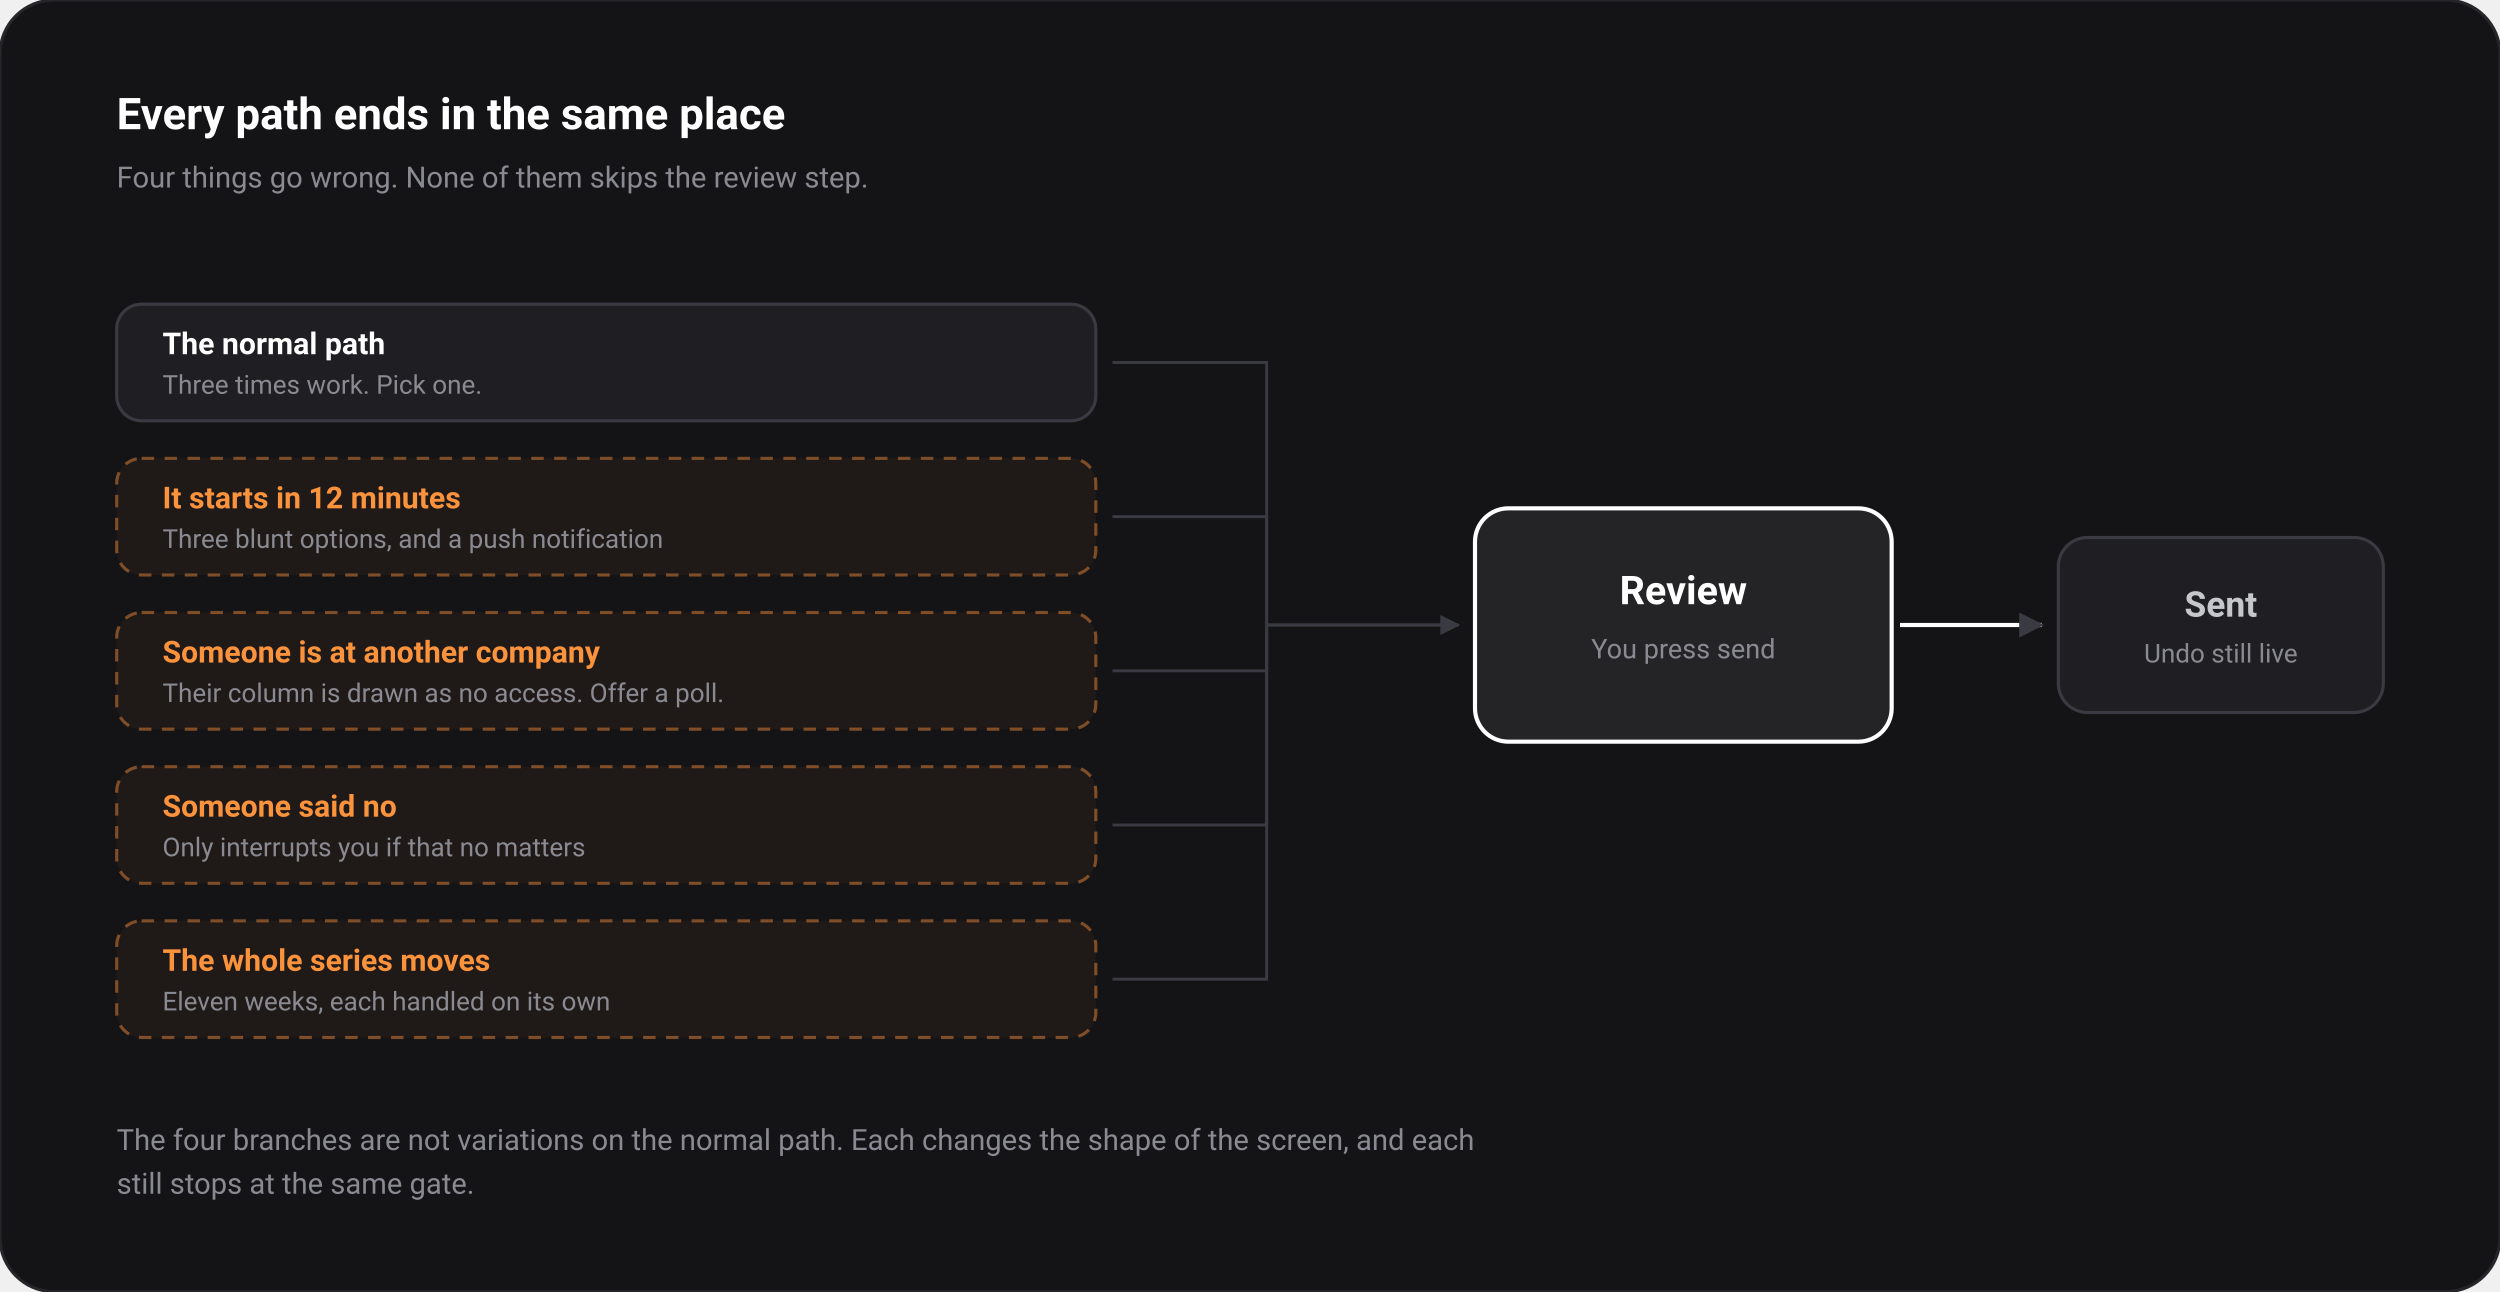
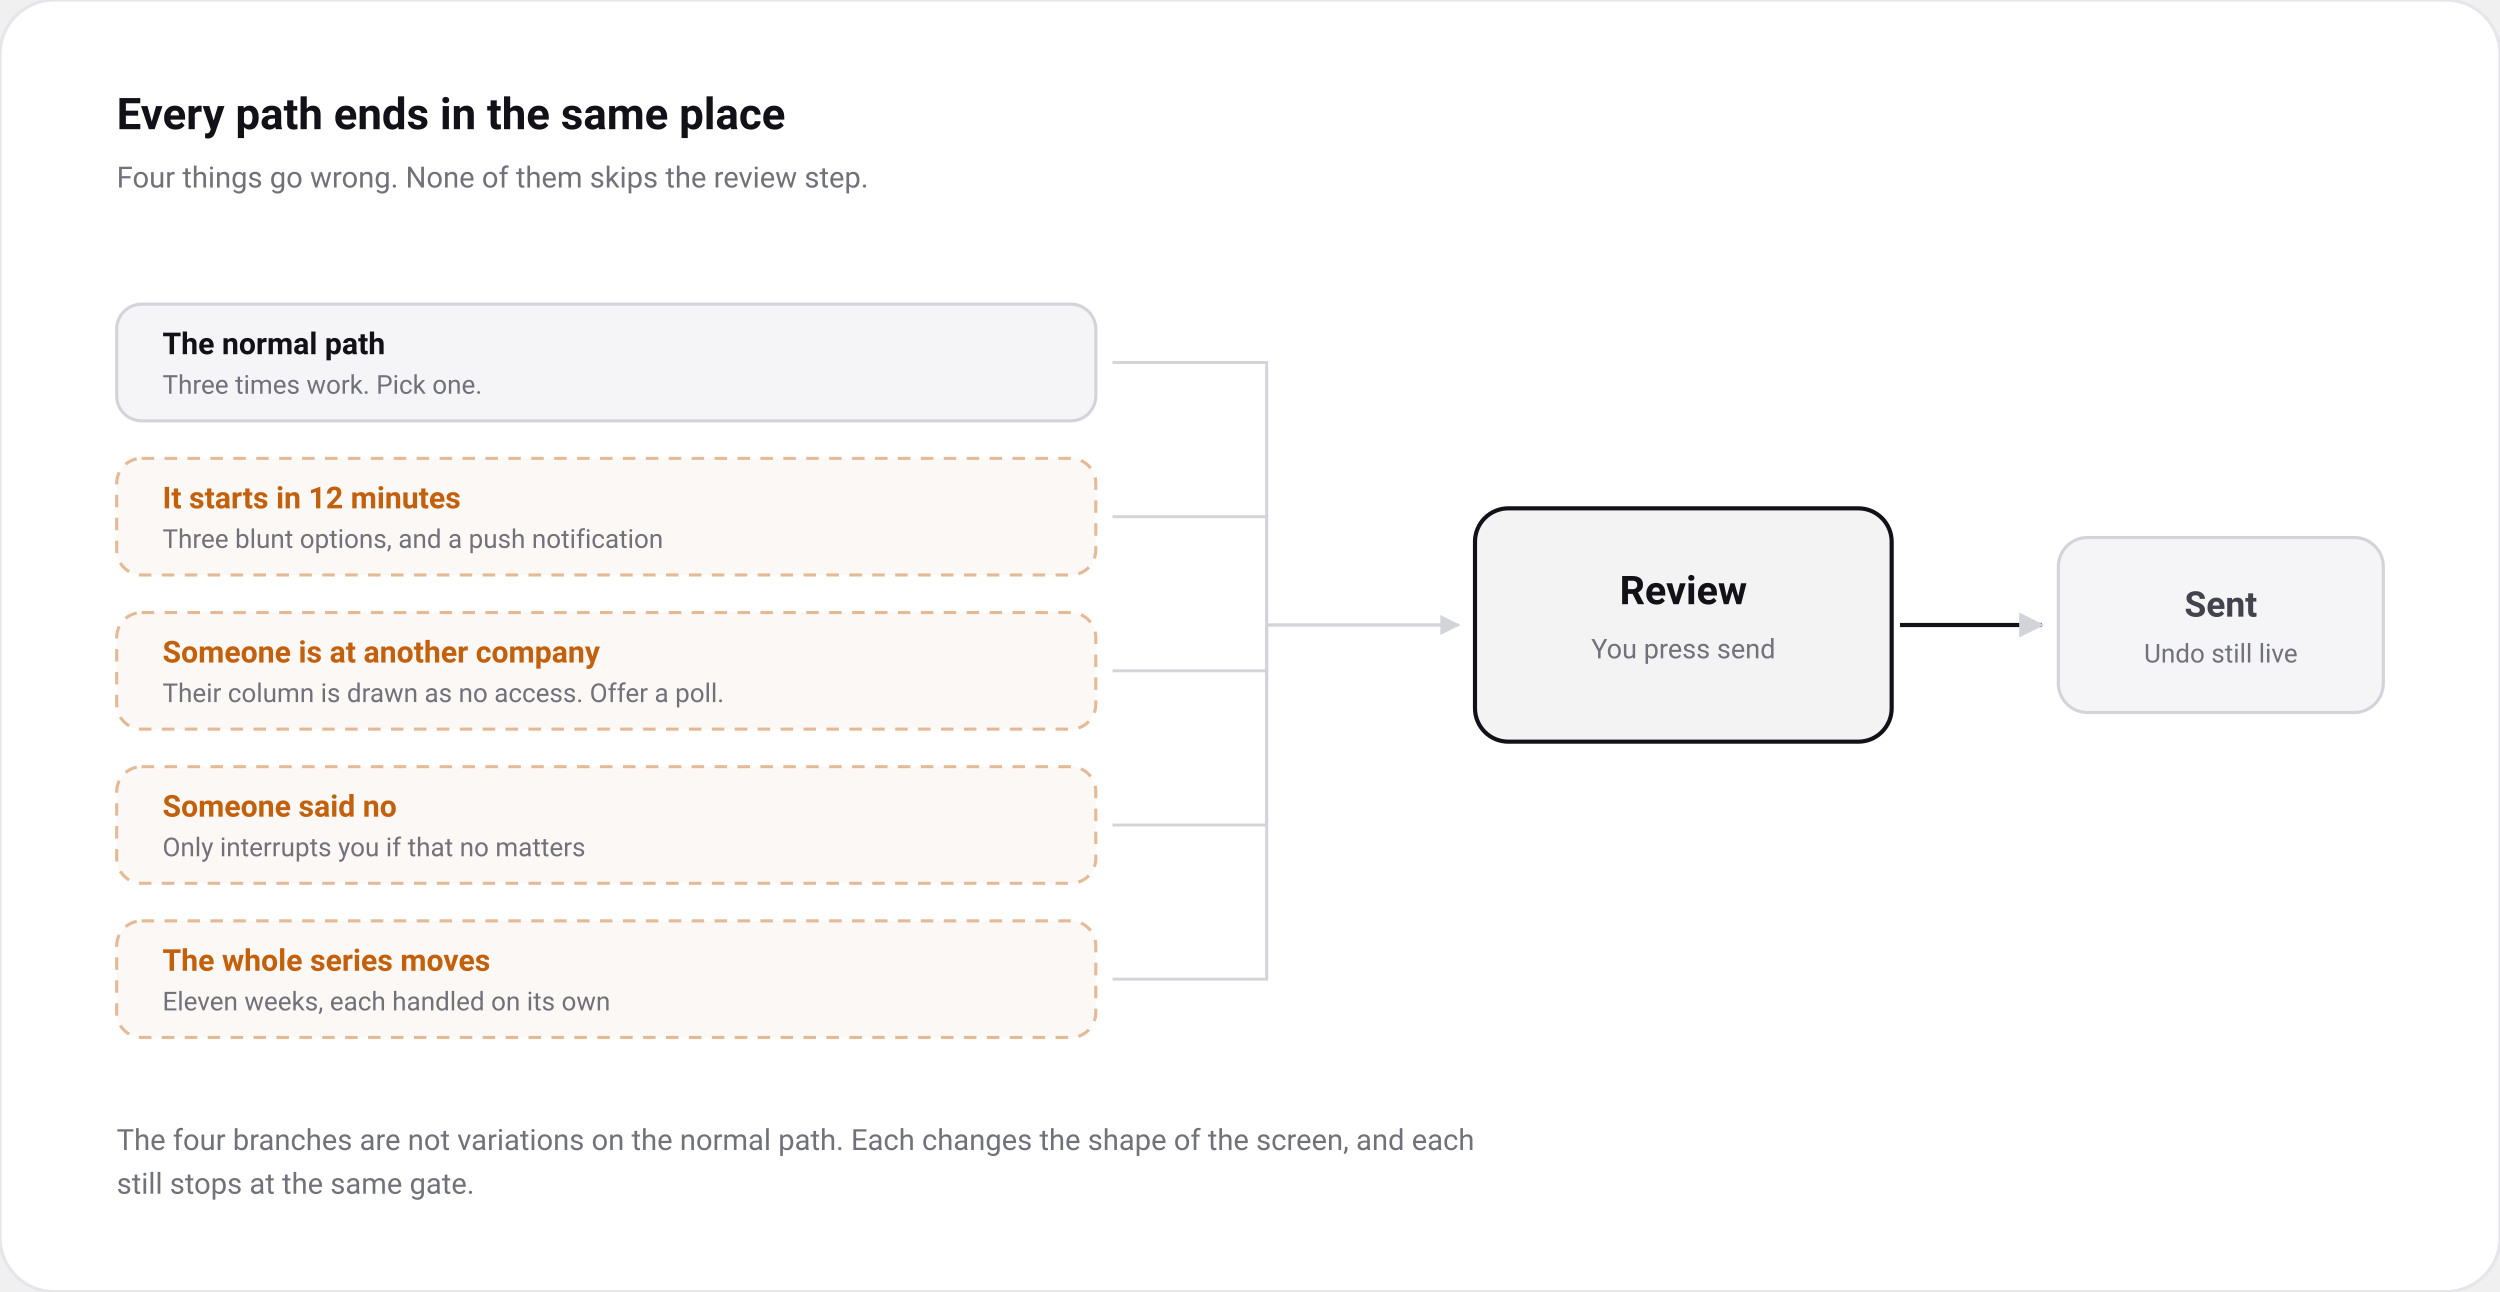
<svg xmlns="http://www.w3.org/2000/svg" viewBox="0 0 1200 620" width="1200" height="620" role="img">
-   <rect width="1200" height="620" rx="26" fill="#141416" stroke="#26262a" stroke-width="1.5" />
+   <rect width="1200" height="620" rx="26" fill="#ffffff" stroke="#e5e5ea" stroke-width="1.5" />
  <defs>
    <marker id="a" viewBox="0 0 10 10" refX="9" refY="5" markerWidth="6" markerHeight="6" orient="auto-start-reverse">
-       <path d="M0 0 L10 5 L0 10 z" fill="#3a3a42" />
+       <path d="M0 0 L10 5 L0 10 z" fill="#d3d3da" />
    </marker>
    <marker id="ao" viewBox="0 0 10 10" refX="9" refY="5" markerWidth="6" markerHeight="6" orient="auto-start-reverse">
-       <path d="M0 0 L10 5 L0 10 z" fill="#fb923c" />
+       <path d="M0 0 L10 5 L0 10 z" fill="#c2600c" />
    </marker>
  </defs>
-   <text x="56" y="62" font-family="system-ui,-apple-system,'Segoe UI',Roboto,Helvetica,Arial,sans-serif" font-size="21" font-weight="600" fill="#ffffff" text-anchor="start">Every path ends in the same place</text>
-   <text x="56" y="90" font-family="system-ui,-apple-system,'Segoe UI',Roboto,Helvetica,Arial,sans-serif" font-size="14" font-weight="400" fill="#8a8a92" text-anchor="start">Four things go wrong. None of them skips the review step.</text>
-   <rect x="56" y="146" width="470" height="56" rx="12" fill="#1e1e23" stroke="#3a3a42" stroke-width="1.5" />
-   <text x="78" y="170" font-family="system-ui,-apple-system,'Segoe UI',Roboto,Helvetica,Arial,sans-serif" font-size="14.5" font-weight="600" fill="#ffffff" text-anchor="start">The normal path</text>
-   <text x="78" y="189" font-family="system-ui,-apple-system,'Segoe UI',Roboto,Helvetica,Arial,sans-serif" font-size="12.5" font-weight="400" fill="#8a8a92" text-anchor="start">Three times work. Pick one.</text>
-   <path d="M534 174 H 608 V 300" fill="none" stroke="#3a3a42" stroke-width="1.4" />
-   <rect x="56" y="220" width="470" height="56" rx="12" fill="rgba(251,146,60,0.05)" stroke="rgba(251,146,60,0.45)" stroke-width="1.5" stroke-dasharray="6 5" />
-   <text x="78" y="244" font-family="system-ui,-apple-system,'Segoe UI',Roboto,Helvetica,Arial,sans-serif" font-size="14.5" font-weight="600" fill="#fb923c" text-anchor="start">It starts in 12 minutes</text>
-   <text x="78" y="263" font-family="system-ui,-apple-system,'Segoe UI',Roboto,Helvetica,Arial,sans-serif" font-size="12.5" font-weight="400" fill="#8a8a92" text-anchor="start">Three blunt options, and a push notification</text>
-   <path d="M534 248 H 608 V 300" fill="none" stroke="#3a3a42" stroke-width="1.4" />
-   <rect x="56" y="294" width="470" height="56" rx="12" fill="rgba(251,146,60,0.05)" stroke="rgba(251,146,60,0.45)" stroke-width="1.5" stroke-dasharray="6 5" />
-   <text x="78" y="318" font-family="system-ui,-apple-system,'Segoe UI',Roboto,Helvetica,Arial,sans-serif" font-size="14.5" font-weight="600" fill="#fb923c" text-anchor="start">Someone is at another company</text>
-   <text x="78" y="337" font-family="system-ui,-apple-system,'Segoe UI',Roboto,Helvetica,Arial,sans-serif" font-size="12.5" font-weight="400" fill="#8a8a92" text-anchor="start">Their column is drawn as no access. Offer a poll.</text>
-   <path d="M534 322 H 608 V 300" fill="none" stroke="#3a3a42" stroke-width="1.4" />
-   <rect x="56" y="368" width="470" height="56" rx="12" fill="rgba(251,146,60,0.05)" stroke="rgba(251,146,60,0.45)" stroke-width="1.5" stroke-dasharray="6 5" />
-   <text x="78" y="392" font-family="system-ui,-apple-system,'Segoe UI',Roboto,Helvetica,Arial,sans-serif" font-size="14.5" font-weight="600" fill="#fb923c" text-anchor="start">Someone said no</text>
-   <text x="78" y="411" font-family="system-ui,-apple-system,'Segoe UI',Roboto,Helvetica,Arial,sans-serif" font-size="12.5" font-weight="400" fill="#8a8a92" text-anchor="start">Only interrupts you if that no matters</text>
-   <path d="M534 396 H 608 V 300" fill="none" stroke="#3a3a42" stroke-width="1.4" />
-   <rect x="56" y="442" width="470" height="56" rx="12" fill="rgba(251,146,60,0.05)" stroke="rgba(251,146,60,0.45)" stroke-width="1.5" stroke-dasharray="6 5" />
-   <text x="78" y="466" font-family="system-ui,-apple-system,'Segoe UI',Roboto,Helvetica,Arial,sans-serif" font-size="14.5" font-weight="600" fill="#fb923c" text-anchor="start">The whole series moves</text>
-   <text x="78" y="485" font-family="system-ui,-apple-system,'Segoe UI',Roboto,Helvetica,Arial,sans-serif" font-size="12.5" font-weight="400" fill="#8a8a92" text-anchor="start">Eleven weeks, each handled on its own</text>
-   <path d="M534 470 H 608 V 300" fill="none" stroke="#3a3a42" stroke-width="1.4" />
-   <line x1="608" y1="300" x2="700" y2="300" stroke="#3a3a42" stroke-width="1.6" marker-end="url(#a)" />
-   <rect x="708" y="244" width="200" height="112" rx="16" fill="rgba(255,255,255,0.07)" stroke="#ffffff" stroke-width="2" />
-   <text x="808" y="290" font-family="system-ui,-apple-system,'Segoe UI',Roboto,Helvetica,Arial,sans-serif" font-size="19" font-weight="600" fill="#ffffff" text-anchor="middle">Review</text>
-   <text x="808" y="316" font-family="system-ui,-apple-system,'Segoe UI',Roboto,Helvetica,Arial,sans-serif" font-size="13" font-weight="400" fill="#8a8a92" text-anchor="middle">You press send</text>
-   <line x1="912" y1="300" x2="980" y2="300" stroke="#ffffff" stroke-width="2" marker-end="url(#a)" />
-   <rect x="988" y="258" width="156" height="84" rx="14" fill="#1e1e23" stroke="#3a3a42" stroke-width="1.5" />
-   <text x="1066" y="296" font-family="system-ui,-apple-system,'Segoe UI',Roboto,Helvetica,Arial,sans-serif" font-size="17" font-weight="600" fill="#c6c6cd" text-anchor="middle">Sent</text>
-   <text x="1066" y="318" font-family="system-ui,-apple-system,'Segoe UI',Roboto,Helvetica,Arial,sans-serif" font-size="12.5" font-weight="400" fill="#8a8a92" text-anchor="middle">Undo still live</text>
-   <text x="56" y="552" font-family="system-ui,-apple-system,'Segoe UI',Roboto,Helvetica,Arial,sans-serif" font-size="14" font-weight="400" fill="#8a8a92" text-anchor="start">The four branches are not variations on the normal path. Each changes the shape of the screen, and each</text>
-   <text x="56" y="573" font-family="system-ui,-apple-system,'Segoe UI',Roboto,Helvetica,Arial,sans-serif" font-size="14" font-weight="400" fill="#8a8a92" text-anchor="start">still stops at the same gate.</text>
+   <text x="56" y="62" font-family="system-ui,-apple-system,'Segoe UI',Roboto,Helvetica,Arial,sans-serif" font-size="21" font-weight="600" fill="#111117" text-anchor="start">Every path ends in the same place</text>
+   <text x="56" y="90" font-family="system-ui,-apple-system,'Segoe UI',Roboto,Helvetica,Arial,sans-serif" font-size="14" font-weight="400" fill="#71717a" text-anchor="start">Four things go wrong. None of them skips the review step.</text>
+   <rect x="56" y="146" width="470" height="56" rx="12" fill="#f5f5f7" stroke="#d3d3da" stroke-width="1.5" />
+   <text x="78" y="170" font-family="system-ui,-apple-system,'Segoe UI',Roboto,Helvetica,Arial,sans-serif" font-size="14.5" font-weight="600" fill="#111117" text-anchor="start">The normal path</text>
+   <text x="78" y="189" font-family="system-ui,-apple-system,'Segoe UI',Roboto,Helvetica,Arial,sans-serif" font-size="12.5" font-weight="400" fill="#71717a" text-anchor="start">Three times work. Pick one.</text>
+   <path d="M534 174 H 608 V 300" fill="none" stroke="#d3d3da" stroke-width="1.4" />
+   <rect x="56" y="220" width="470" height="56" rx="12" fill="rgba(194,96,12,0.04)" stroke="rgba(194,96,12,0.42)" stroke-width="1.5" stroke-dasharray="6 5" />
+   <text x="78" y="244" font-family="system-ui,-apple-system,'Segoe UI',Roboto,Helvetica,Arial,sans-serif" font-size="14.5" font-weight="600" fill="#c2600c" text-anchor="start">It starts in 12 minutes</text>
+   <text x="78" y="263" font-family="system-ui,-apple-system,'Segoe UI',Roboto,Helvetica,Arial,sans-serif" font-size="12.5" font-weight="400" fill="#71717a" text-anchor="start">Three blunt options, and a push notification</text>
+   <path d="M534 248 H 608 V 300" fill="none" stroke="#d3d3da" stroke-width="1.4" />
+   <rect x="56" y="294" width="470" height="56" rx="12" fill="rgba(194,96,12,0.04)" stroke="rgba(194,96,12,0.42)" stroke-width="1.5" stroke-dasharray="6 5" />
+   <text x="78" y="318" font-family="system-ui,-apple-system,'Segoe UI',Roboto,Helvetica,Arial,sans-serif" font-size="14.5" font-weight="600" fill="#c2600c" text-anchor="start">Someone is at another company</text>
+   <text x="78" y="337" font-family="system-ui,-apple-system,'Segoe UI',Roboto,Helvetica,Arial,sans-serif" font-size="12.5" font-weight="400" fill="#71717a" text-anchor="start">Their column is drawn as no access. Offer a poll.</text>
+   <path d="M534 322 H 608 V 300" fill="none" stroke="#d3d3da" stroke-width="1.4" />
+   <rect x="56" y="368" width="470" height="56" rx="12" fill="rgba(194,96,12,0.04)" stroke="rgba(194,96,12,0.42)" stroke-width="1.5" stroke-dasharray="6 5" />
+   <text x="78" y="392" font-family="system-ui,-apple-system,'Segoe UI',Roboto,Helvetica,Arial,sans-serif" font-size="14.5" font-weight="600" fill="#c2600c" text-anchor="start">Someone said no</text>
+   <text x="78" y="411" font-family="system-ui,-apple-system,'Segoe UI',Roboto,Helvetica,Arial,sans-serif" font-size="12.5" font-weight="400" fill="#71717a" text-anchor="start">Only interrupts you if that no matters</text>
+   <path d="M534 396 H 608 V 300" fill="none" stroke="#d3d3da" stroke-width="1.4" />
+   <rect x="56" y="442" width="470" height="56" rx="12" fill="rgba(194,96,12,0.04)" stroke="rgba(194,96,12,0.42)" stroke-width="1.5" stroke-dasharray="6 5" />
+   <text x="78" y="466" font-family="system-ui,-apple-system,'Segoe UI',Roboto,Helvetica,Arial,sans-serif" font-size="14.5" font-weight="600" fill="#c2600c" text-anchor="start">The whole series moves</text>
+   <text x="78" y="485" font-family="system-ui,-apple-system,'Segoe UI',Roboto,Helvetica,Arial,sans-serif" font-size="12.5" font-weight="400" fill="#71717a" text-anchor="start">Eleven weeks, each handled on its own</text>
+   <path d="M534 470 H 608 V 300" fill="none" stroke="#d3d3da" stroke-width="1.4" />
+   <line x1="608" y1="300" x2="700" y2="300" stroke="#d3d3da" stroke-width="1.6" marker-end="url(#a)" />
+   <rect x="708" y="244" width="200" height="112" rx="16" fill="rgba(17,17,23,0.05)" stroke="#111117" stroke-width="2" />
+   <text x="808" y="290" font-family="system-ui,-apple-system,'Segoe UI',Roboto,Helvetica,Arial,sans-serif" font-size="19" font-weight="600" fill="#111117" text-anchor="middle">Review</text>
+   <text x="808" y="316" font-family="system-ui,-apple-system,'Segoe UI',Roboto,Helvetica,Arial,sans-serif" font-size="13" font-weight="400" fill="#71717a" text-anchor="middle">You press send</text>
+   <line x1="912" y1="300" x2="980" y2="300" stroke="#111117" stroke-width="2" marker-end="url(#a)" />
+   <rect x="988" y="258" width="156" height="84" rx="14" fill="#f5f5f7" stroke="#d3d3da" stroke-width="1.5" />
+   <text x="1066" y="296" font-family="system-ui,-apple-system,'Segoe UI',Roboto,Helvetica,Arial,sans-serif" font-size="17" font-weight="600" fill="#43434d" text-anchor="middle">Sent</text>
+   <text x="1066" y="318" font-family="system-ui,-apple-system,'Segoe UI',Roboto,Helvetica,Arial,sans-serif" font-size="12.5" font-weight="400" fill="#71717a" text-anchor="middle">Undo still live</text>
+   <text x="56" y="552" font-family="system-ui,-apple-system,'Segoe UI',Roboto,Helvetica,Arial,sans-serif" font-size="14" font-weight="400" fill="#71717a" text-anchor="start">The four branches are not variations on the normal path. Each changes the shape of the screen, and each</text>
+   <text x="56" y="573" font-family="system-ui,-apple-system,'Segoe UI',Roboto,Helvetica,Arial,sans-serif" font-size="14" font-weight="400" fill="#71717a" text-anchor="start">still stops at the same gate.</text>
</svg>
